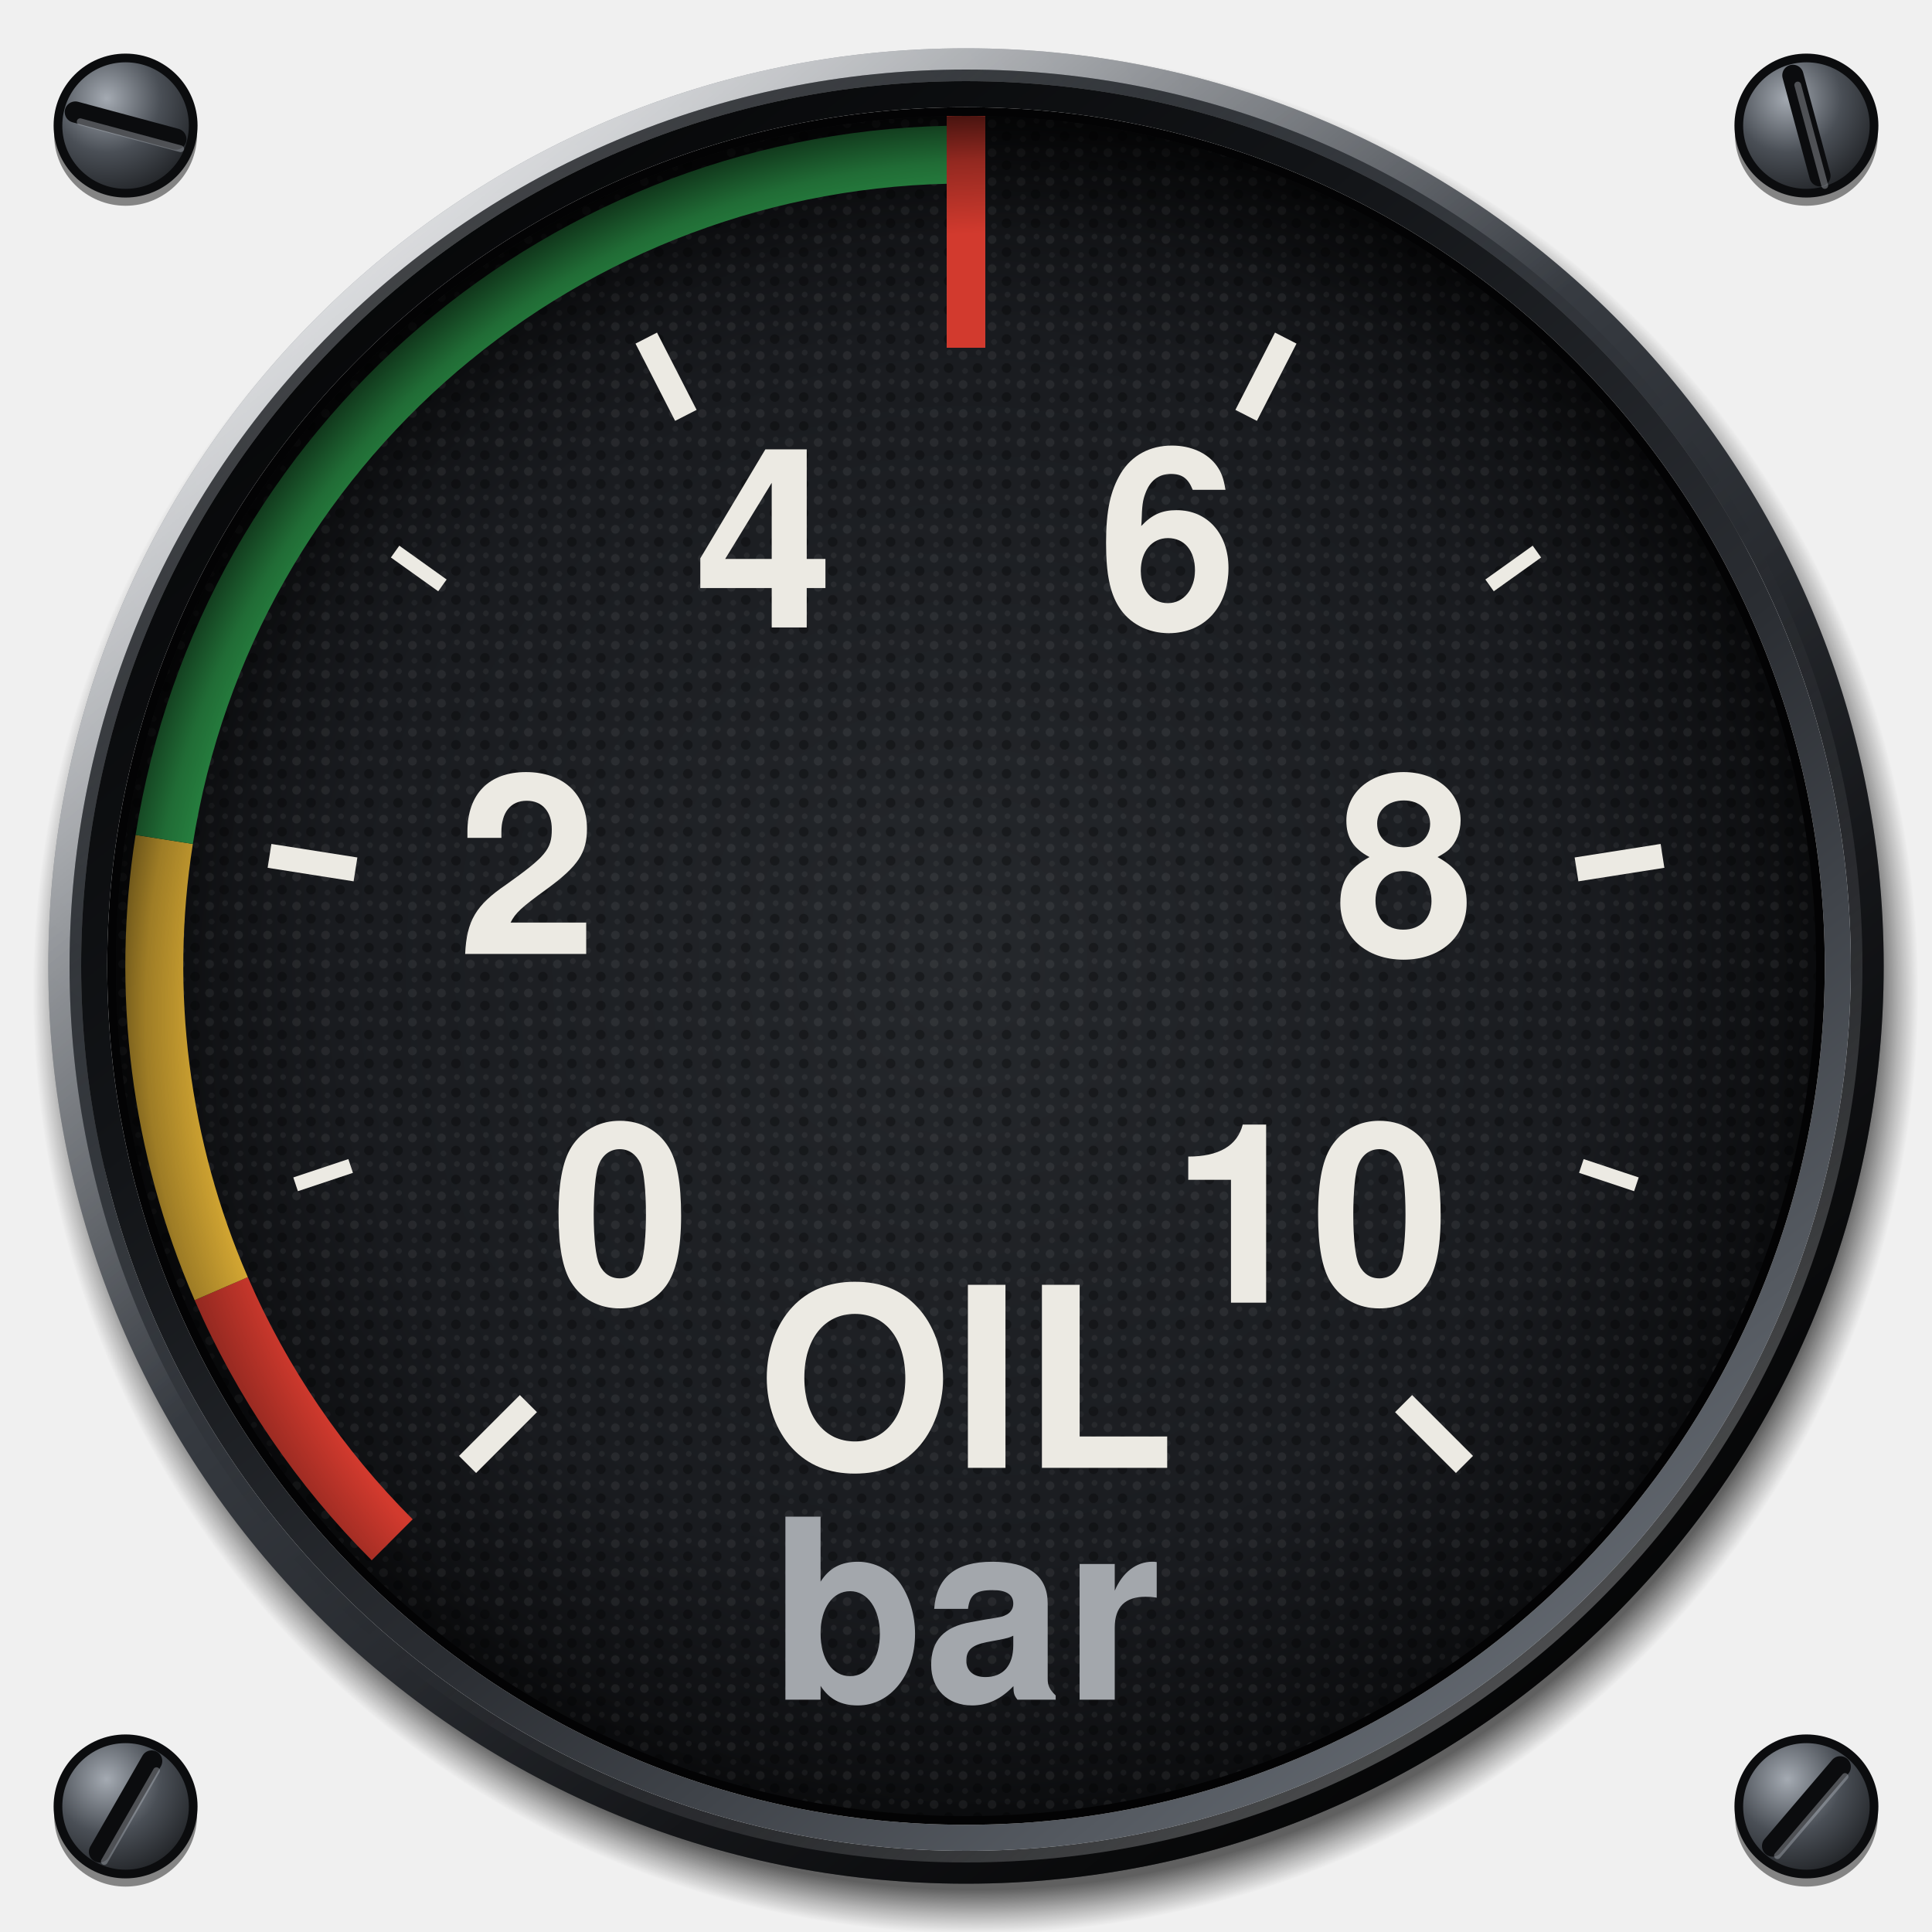
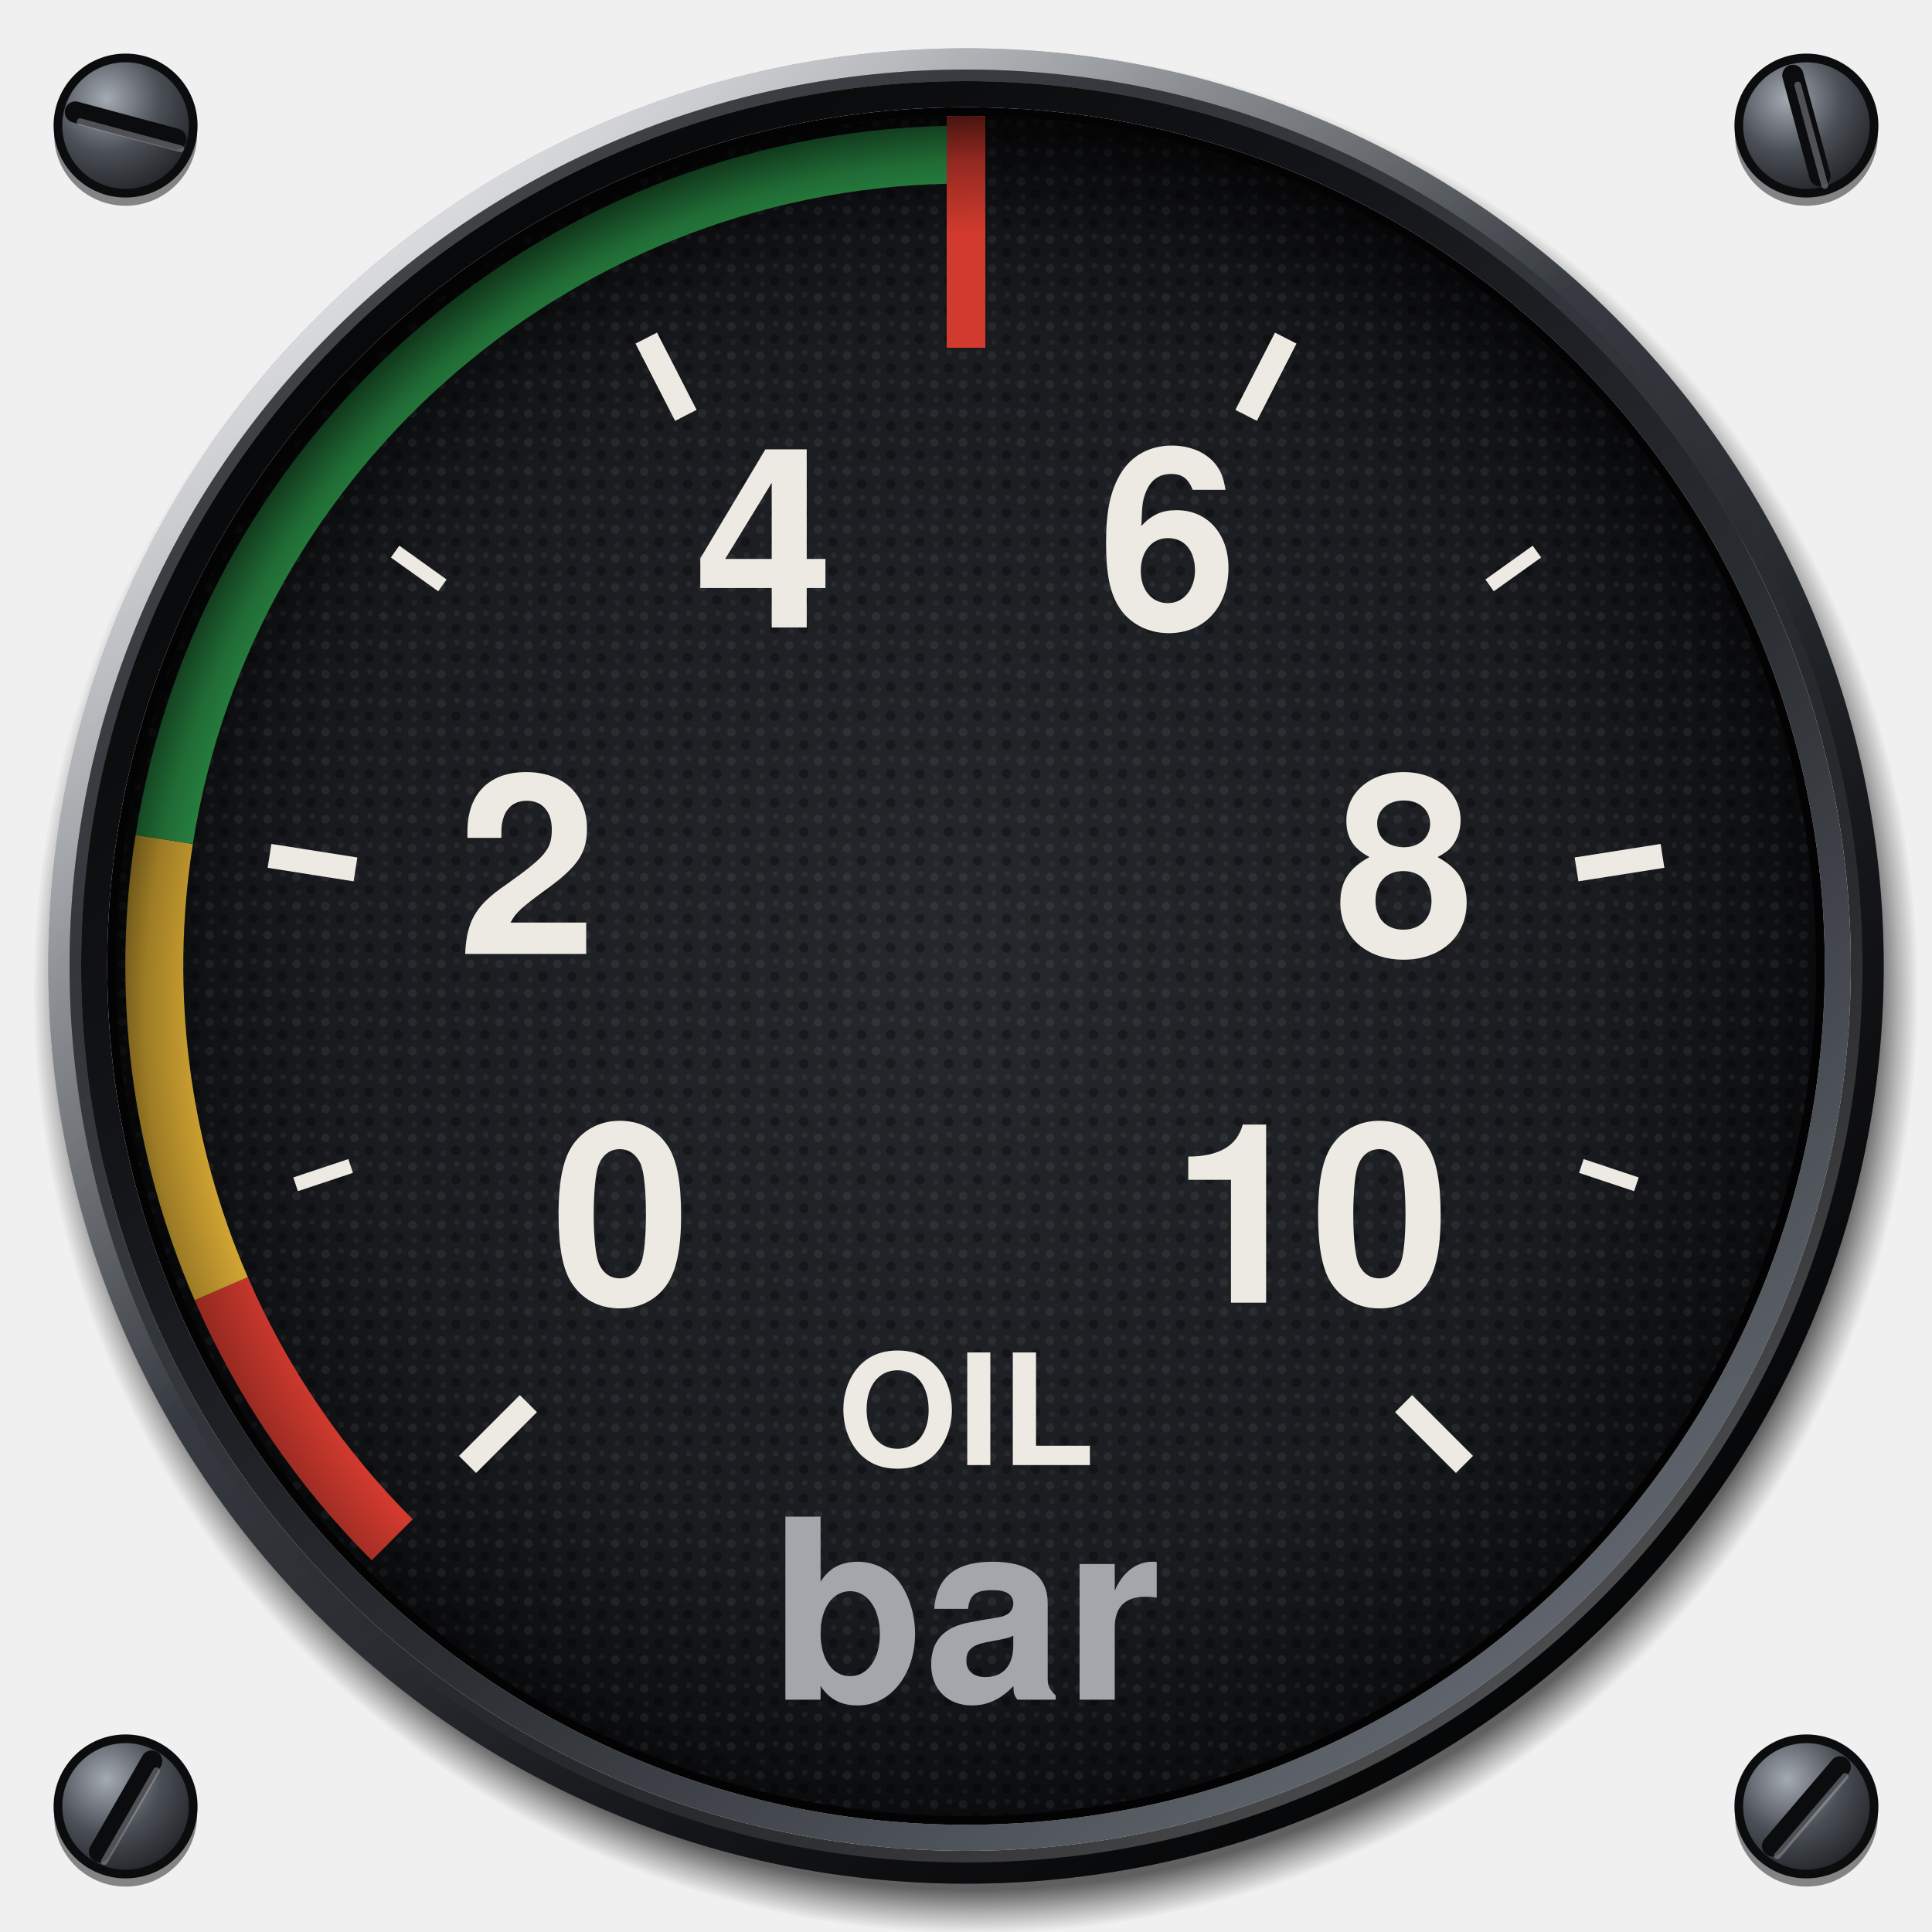
<svg xmlns="http://www.w3.org/2000/svg" viewBox="0 0 200 200" width="200" height="200">
  <defs>
    <radialGradient id="screw" cx="0.36" cy="0.3" r="0.8">
      <stop offset="0" stop-color="#A4AAB2" />
      <stop offset="0.5" stop-color="#4A4F56" />
      <stop offset="1" stop-color="#1A1C1F" />
    </radialGradient>
    <radialGradient id="cast" gradientUnits="userSpaceOnUse" cx="101" cy="102.6" r="97.6">
      <stop offset="0.953" stop-color="#000" stop-opacity="0.6" />
      <stop offset="0.98" stop-color="#000" stop-opacity="0.24" />
      <stop offset="1" stop-color="#000" stop-opacity="0" />
    </radialGradient>
    <linearGradient id="bezel" x1="0.14" y1="0.06" x2="0.86" y2="0.96">
      <stop offset="0" stop-color="#7C828B" />
      <stop offset="0.22" stop-color="#4C5158" />
      <stop offset="0.45" stop-color="#34383E" />
      <stop offset="0.72" stop-color="#1C1E22" />
      <stop offset="1" stop-color="#0B0C0E" />
    </linearGradient>
    <radialGradient id="sheen" gradientUnits="userSpaceOnUse" cx="52" cy="40" r="78">
      <stop offset="0" stop-color="#FFFFFF" stop-opacity="0.22" />
      <stop offset="0.5" stop-color="#FFFFFF" stop-opacity="0.07" />
      <stop offset="1" stop-color="#FFFFFF" stop-opacity="0" />
    </radialGradient>
    <linearGradient id="chamfer" x1="0.15" y1="0.08" x2="0.85" y2="0.94">
      <stop offset="0" stop-color="#FFFFFF" stop-opacity="0.75" />
      <stop offset="0.42" stop-color="#FFFFFF" stop-opacity="0" />
      <stop offset="0.58" stop-color="#000" stop-opacity="0" />
      <stop offset="1" stop-color="#000" stop-opacity="0.7" />
    </linearGradient>
    <linearGradient id="lip" x1="0.86" y1="0.96" x2="0.14" y2="0.06">
      <stop offset="0" stop-color="#6A7078" />
      <stop offset="0.4" stop-color="#2A2D32" />
      <stop offset="0.7" stop-color="#121417" />
      <stop offset="1" stop-color="#050607" />
    </linearGradient>
    <linearGradient id="lipedge" x1="0.14" y1="0.06" x2="0.86" y2="0.96">
      <stop offset="0" stop-color="#000" stop-opacity="0.6" />
      <stop offset="0.5" stop-color="#000" stop-opacity="0" />
      <stop offset="1" stop-color="#FFFFFF" stop-opacity="0.35" />
    </linearGradient>
    <radialGradient id="dial" cx="0.5" cy="0.5" r="0.5">
      <stop offset="0" stop-color="#25282C" />
      <stop offset="0.75" stop-color="#191B1F" />
      <stop offset="1" stop-color="#0C0D0F" />
    </radialGradient>
    <pattern id="grain" patternUnits="userSpaceOnUse" width="3" height="3">
      <circle cx="0.7" cy="0.8" r="0.45" fill="#FFFFFF" fill-opacity="0.06" />
      <circle cx="2.2" cy="2.1" r="0.5" fill="#000" fill-opacity="0.3" />
      <circle cx="2.3" cy="0.5" r="0.3" fill="#FFFFFF" fill-opacity="0.05" />
      <circle cx="0.9" cy="2.4" r="0.3" fill="#FFFFFF" fill-opacity="0.04" />
    </pattern>
    <radialGradient id="recess" gradientUnits="userSpaceOnUse" cx="103.4" cy="105" r="94">
      <stop offset="0.86" stop-color="#000" stop-opacity="0" />
      <stop offset="0.94" stop-color="#000" stop-opacity="0.3" />
      <stop offset="1" stop-color="#000" stop-opacity="0.72" />
    </radialGradient>
  </defs>
  <circle cx="13" cy="13.9" r="7.4" fill="#000" fill-opacity="0.45" />
  <circle cx="13" cy="13" r="7" fill="url(#screw)" stroke="#0B0C0E" stroke-width="0.9" />
  <line x1="7.8" y1="11.6" x2="18.2" y2="14.4" stroke="#0B0C0E" stroke-width="2.2" stroke-linecap="round" />
  <line x1="8.3" y1="12.6" x2="18.7" y2="15.4" stroke="#B4BAC2" stroke-opacity="0.4" stroke-width="0.7" stroke-linecap="round" />
  <circle cx="187" cy="13.9" r="7.4" fill="#000" fill-opacity="0.45" />
  <circle cx="187" cy="13" r="7" fill="url(#screw)" stroke="#0B0C0E" stroke-width="0.9" />
  <line x1="185.6" y1="7.8" x2="188.4" y2="18.2" stroke="#0B0C0E" stroke-width="2.2" stroke-linecap="round" />
  <line x1="186.1" y1="8.8" x2="188.9" y2="19.2" stroke="#B4BAC2" stroke-opacity="0.4" stroke-width="0.7" stroke-linecap="round" />
  <circle cx="13" cy="187.9" r="7.4" fill="#000" fill-opacity="0.45" />
  <circle cx="13" cy="187" r="7" fill="url(#screw)" stroke="#0B0C0E" stroke-width="0.9" />
  <line x1="10.3" y1="191.7" x2="15.7" y2="182.3" stroke="#0B0C0E" stroke-width="2.2" stroke-linecap="round" />
  <line x1="10.8" y1="192.7" x2="16.2" y2="183.3" stroke="#B4BAC2" stroke-opacity="0.4" stroke-width="0.7" stroke-linecap="round" />
  <circle cx="187" cy="187.9" r="7.4" fill="#000" fill-opacity="0.45" />
  <circle cx="187" cy="187" r="7" fill="url(#screw)" stroke="#0B0C0E" stroke-width="0.9" />
  <line x1="190.5" y1="182.9" x2="183.5" y2="191.1" stroke="#0B0C0E" stroke-width="2.2" stroke-linecap="round" />
  <line x1="191" y1="183.9" x2="184" y2="192.1" stroke="#B4BAC2" stroke-opacity="0.4" stroke-width="0.7" stroke-linecap="round" />
  <path d="M3.4 102.6a97.6 97.6 0 1 0 195.2 0a97.6 97.6 0 1 0 -195.2 0ZM9 102.6a92 92 0 1 1 184 0a92 92 0 1 1 -184 0Z" fill="url(#cast)" fill-rule="evenodd" />
  <path d="M5 100a95 95 0 1 0 190 0a95 95 0 1 0 -190 0ZM8.4 100a91.6 91.6 0 1 1 183.2 0a91.6 91.6 0 1 1 -183.2 0Z" fill="url(#bezel)" fill-rule="evenodd" />
  <path d="M5 100a95 95 0 1 0 190 0a95 95 0 1 0 -190 0ZM8.4 100a91.6 91.6 0 1 1 183.2 0a91.6 91.6 0 1 1 -183.2 0Z" fill="url(#sheen)" fill-rule="evenodd" />
  <circle cx="100" cy="100" r="93.9" fill="none" stroke="url(#chamfer)" stroke-width="2.2" />
  <circle cx="100" cy="100" r="92.2" fill="none" stroke="url(#lipedge)" stroke-width="1.2" />
  <path d="M8.4 100a91.6 91.6 0 1 0 183.2 0a91.6 91.6 0 1 0 -183.2 0ZM11.1 100a88.9 88.9 0 1 1 177.8 0a88.9 88.9 0 1 1 -177.8 0Z" fill="url(#lip)" fill-rule="evenodd" />
  <path d="M11.1 100a88.9 88.9 0 1 0 177.8 0a88.9 88.9 0 1 0 -177.8 0ZM12.5 100a87.5 87.5 0 1 1 175 0a87.5 87.5 0 1 1 -175 0Z" fill="#030304" fill-rule="evenodd" />
  <circle cx="100" cy="100" r="88" fill="url(#dial)" />
  <circle cx="100" cy="100" r="88" fill="url(#grain)" />
  <path d="M40.6 159.4A84 84 0 0 1 22.9 133.4" fill="none" stroke="#D23A2E" stroke-width="6" />
  <path d="M22.9 133.4A84 84 0 0 1 17 86.9" fill="none" stroke="#E2B236" stroke-width="6" />
  <path d="M17 86.9A84 84 0 0 1 100 16" fill="none" stroke="#2E9A4C" stroke-width="6" />
  <line x1="48.4" y1="151.6" x2="54.7" y2="145.3" stroke="#ECEAE3" stroke-width="2.5" stroke-linecap="butt" />
  <line x1="30.6" y1="122.6" x2="36.3" y2="120.7" stroke="#ECEAE3" stroke-width="1.5" stroke-linecap="butt" />
  <line x1="27.9" y1="88.6" x2="36.8" y2="90" stroke="#ECEAE3" stroke-width="2.5" stroke-linecap="butt" />
  <line x1="40.9" y1="57.1" x2="45.8" y2="60.6" stroke="#ECEAE3" stroke-width="1.5" stroke-linecap="butt" />
  <line x1="66.9" y1="35" x2="71" y2="43" stroke="#ECEAE3" stroke-width="2.5" stroke-linecap="butt" />
  <line x1="100" y1="27" x2="100" y2="33" stroke="#ECEAE3" stroke-width="1.5" stroke-linecap="butt" />
  <line x1="133.1" y1="35" x2="129" y2="43" stroke="#ECEAE3" stroke-width="2.5" stroke-linecap="butt" />
  <line x1="159.1" y1="57.1" x2="154.2" y2="60.6" stroke="#ECEAE3" stroke-width="1.5" stroke-linecap="butt" />
  <line x1="172.1" y1="88.6" x2="163.2" y2="90" stroke="#ECEAE3" stroke-width="2.5" stroke-linecap="butt" />
  <line x1="169.4" y1="122.6" x2="163.7" y2="120.7" stroke="#ECEAE3" stroke-width="1.5" stroke-linecap="butt" />
  <line x1="151.6" y1="151.6" x2="145.3" y2="145.3" stroke="#ECEAE3" stroke-width="2.5" stroke-linecap="butt" />
  <line x1="100" y1="12" x2="100" y2="36" stroke="#D23A2E" stroke-width="4" stroke-linecap="butt" />
  <text x="64.3" y="128.9" font-size="26" font-family="Helvetica, Arial, sans-serif" font-weight="bold" fill="#ECEAE3" text-anchor="middle" dominant-baseline="central">0</text>
  <text x="54.6" y="92.8" font-size="26" font-family="Helvetica, Arial, sans-serif" font-weight="bold" fill="#ECEAE3" text-anchor="middle" dominant-baseline="central">2</text>
  <text x="79.1" y="59" font-size="26" font-family="Helvetica, Arial, sans-serif" font-weight="bold" fill="#ECEAE3" text-anchor="middle" dominant-baseline="central">4</text>
  <text x="120.9" y="59" font-size="26" font-family="Helvetica, Arial, sans-serif" font-weight="bold" fill="#ECEAE3" text-anchor="middle" dominant-baseline="central">6</text>
  <text x="145.4" y="92.8" font-size="26" font-family="Helvetica, Arial, sans-serif" font-weight="bold" fill="#ECEAE3" text-anchor="middle" dominant-baseline="central">8</text>
  <text x="135.7" y="128.9" font-size="26" font-family="Helvetica, Arial, sans-serif" font-weight="bold" fill="#ECEAE3" text-anchor="middle" dominant-baseline="central">10</text>
-   <text x="100" y="146" font-size="26" font-family="Helvetica, Arial, sans-serif" font-weight="bold" fill="#ECEAE3" text-anchor="middle" dominant-baseline="central">OIL</text>
+   <text x="100" y="148" font-size="16" font-family="Helvetica, Arial, sans-serif" font-weight="bold" fill="#ECEAE3" text-anchor="middle" dominant-baseline="central" data-lettering="secondary">OIL</text>
  <text x="100" y="170" font-size="26" font-family="Helvetica, Arial, sans-serif" font-weight="bold" fill="#A3A7AC" text-anchor="middle" dominant-baseline="central">bar</text>
  <path d="M12 100a88 88 0 1 0 176 0a88 88 0 1 0 -176 0ZM26 100a74 74 0 1 1 148 0a74 74 0 1 1 -148 0Z" fill="url(#recess)" fill-rule="evenodd" />
</svg>
